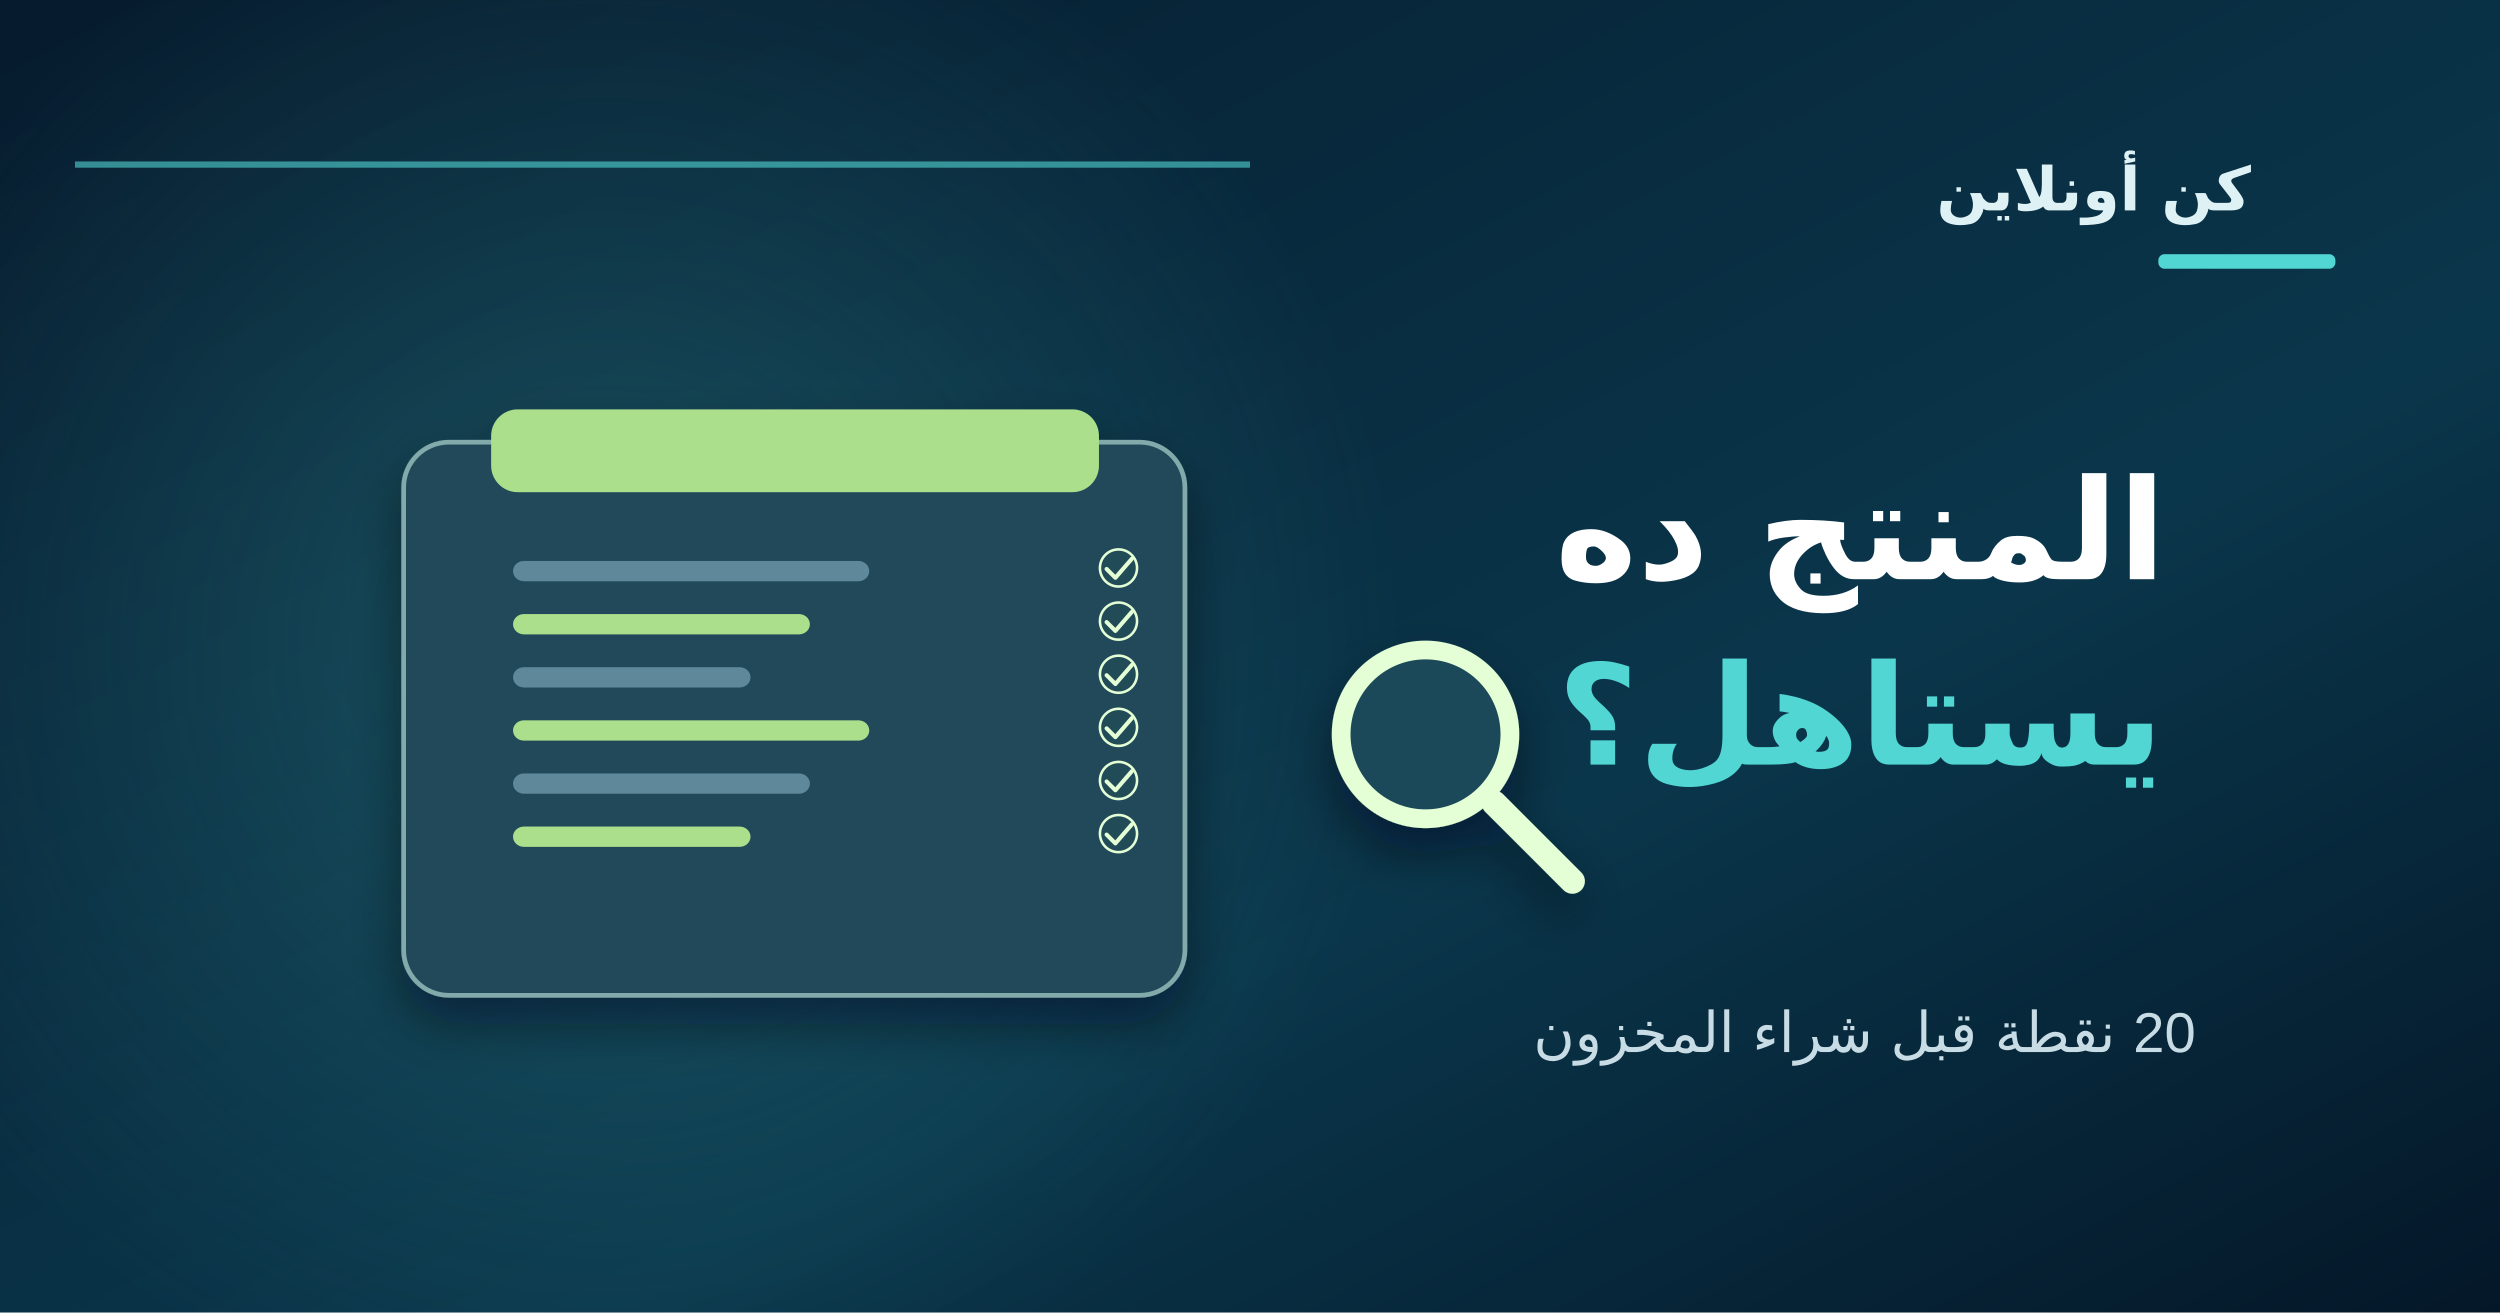
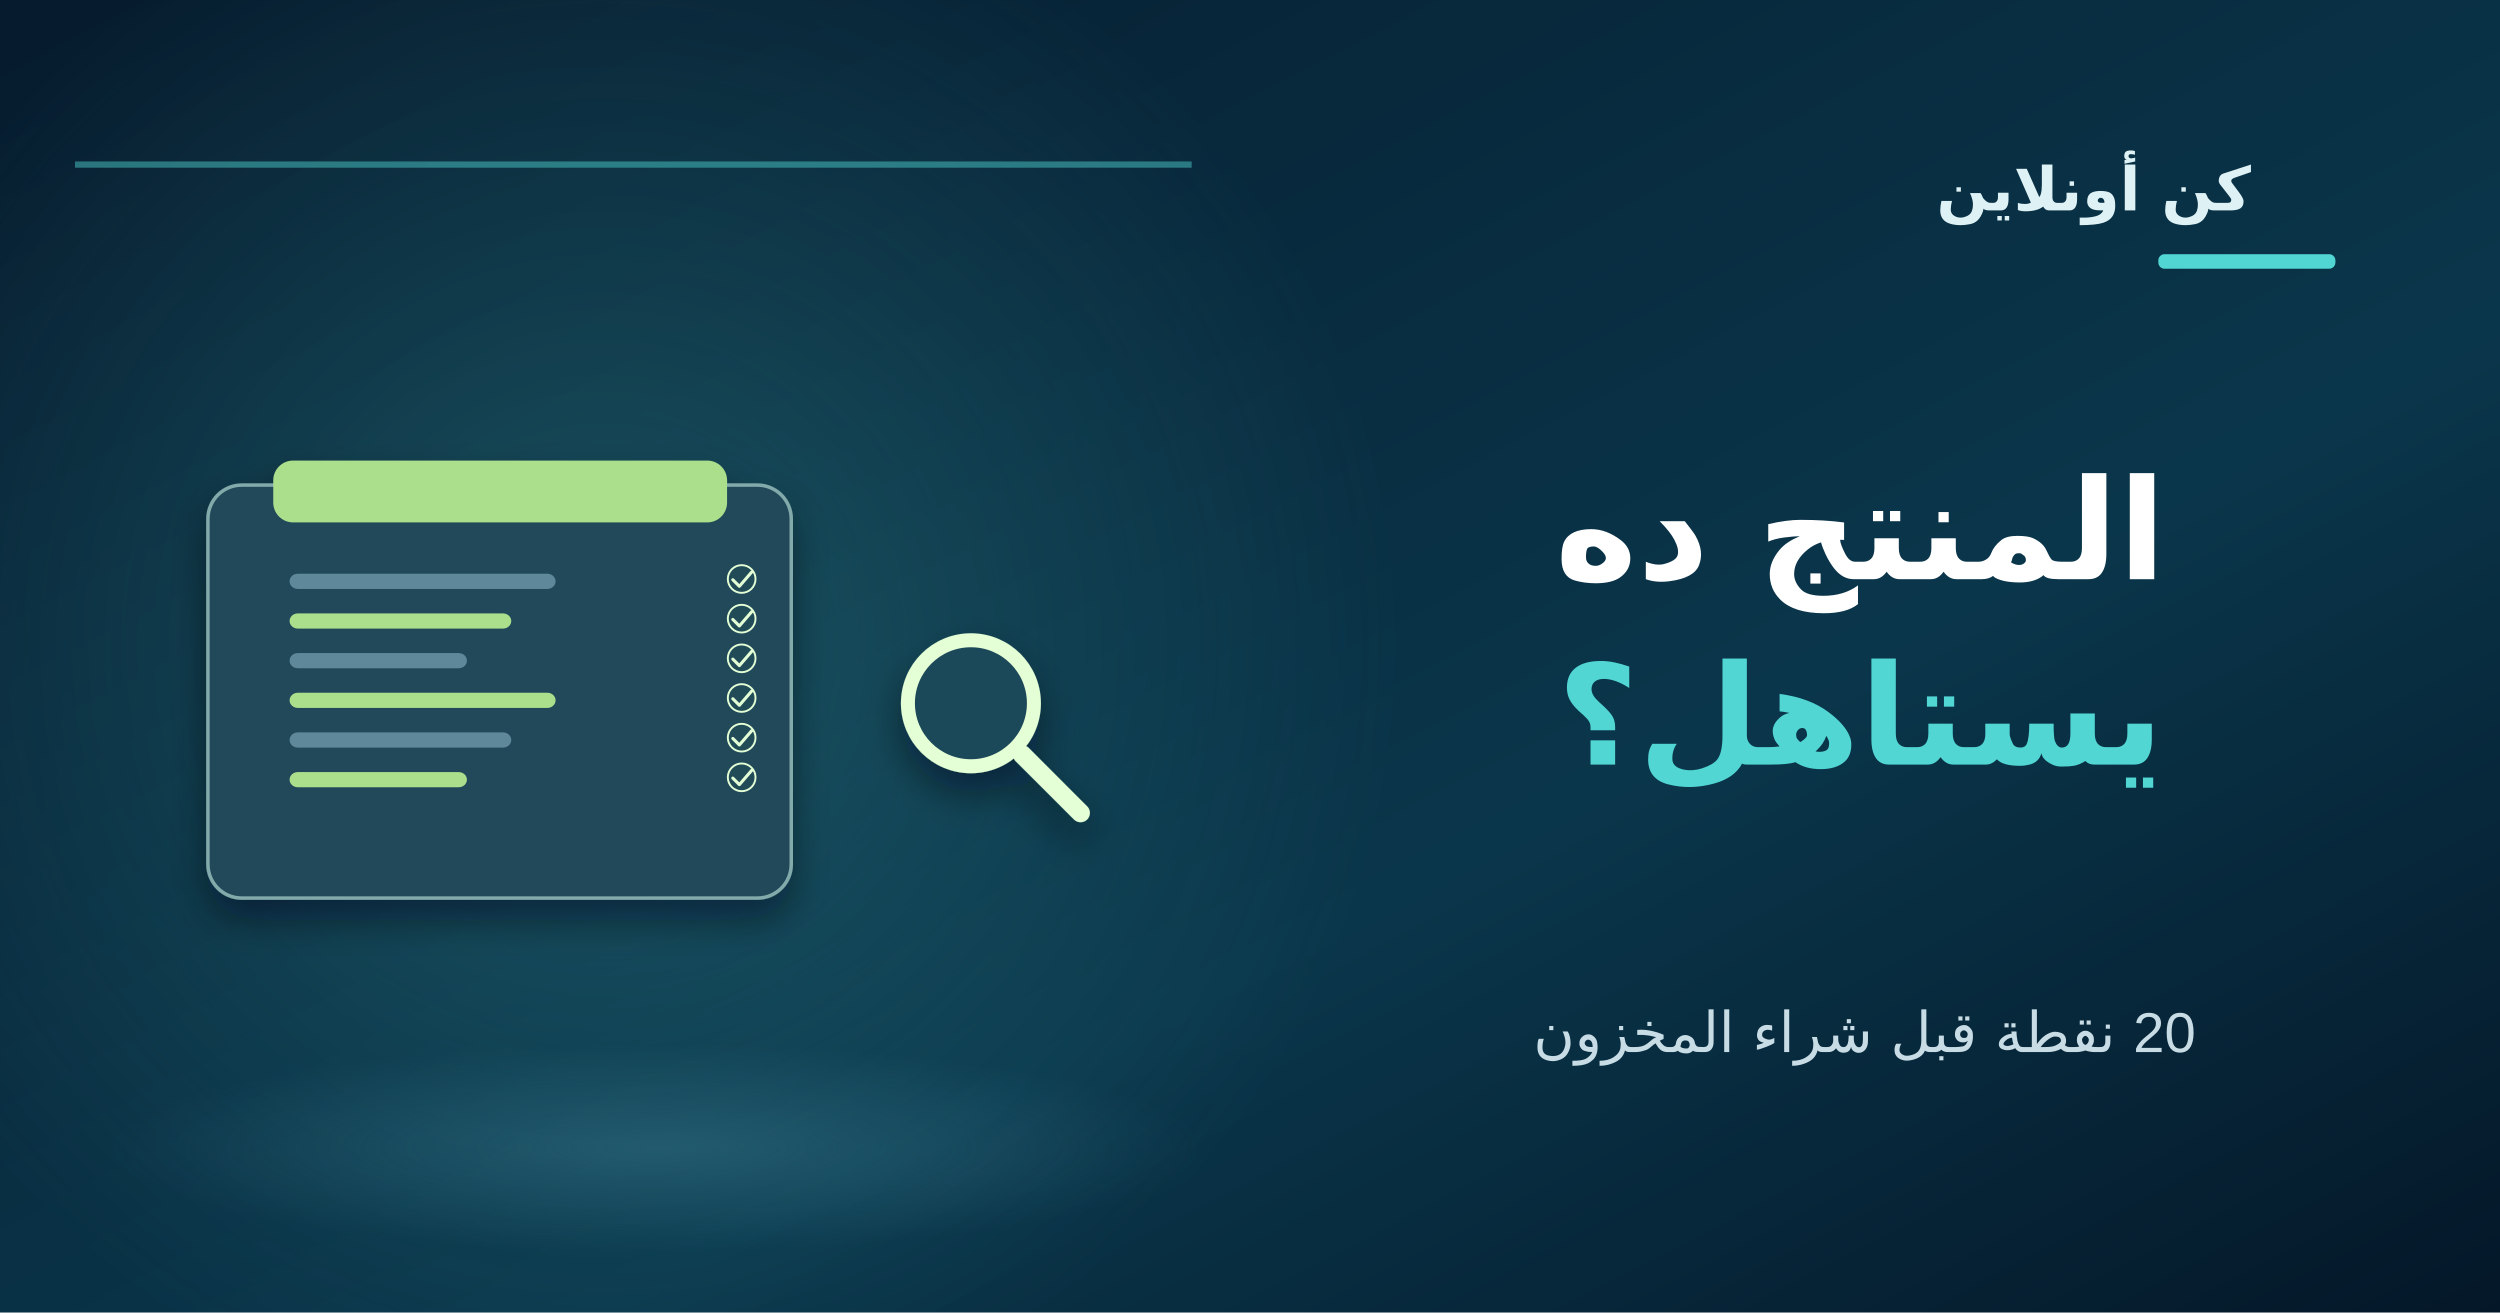
<svg xmlns="http://www.w3.org/2000/svg" width="1200" height="630" viewBox="0 0 1200 630" role="img" aria-labelledby="title desc">
  <defs>
    <linearGradient id="bg" x1="0" y1="0" x2="1" y2="1">
      <stop stop-color="#061b2d" />
      <stop offset=".62" stop-color="#0a364b" />
      <stop offset="1" stop-color="#041728" />
    </linearGradient>
    <radialGradient id="glow">
      <stop stop-color="#51d6d3" stop-opacity=".23" />
      <stop offset="1" stop-color="#51d6d3" stop-opacity="0" />
    </radialGradient>
    <linearGradient id="glass" x1="0" y1="0" x2="1" y2="1">
      <stop stop-color="#2b6675" />
      <stop offset="1" stop-color="#15384b" />
    </linearGradient>
    <filter id="drop" x="-30%" y="-30%" width="170%" height="170%">
      <feDropShadow dx="0" dy="17" stdDeviation="16" flood-color="#010e19" flood-opacity=".45" />
    </filter>
+     <clipPath id="artStage">
+       <rect x="15" y="105" width="614" height="440" rx="12" />
+     </clipPath>
+     <radialGradient id="floor">
+       <stop stop-color="#3a798d" stop-opacity=".45" />
+       <stop offset="1" stop-color="#3a798d" stop-opacity="0" />
+     </radialGradient>
  </defs>
  <rect width="1200" height="630" fill="url(#bg)" />
  <circle cx="290" cy="310" r="381" fill="url(#glow)" />
-   <path d="M36 79H600" stroke="#51d6d3" stroke-width="3" opacity=".6" />
-   <g id="topic-art" filter="url(#drop)" transform="translate(40 108) scale(.75)">
-     <rect x="205" y="139" width="500" height="354" rx="29" fill="#20495a" stroke="#83aaab" stroke-width="3" />
-     <rect x="261" y="118" width="389" height="53" rx="17" fill="#acdf8b" stroke="none" stroke-width="0" />
-     <rect x="275" y="215" width="228" height="13" rx="7" fill="#5f899b" stroke="none" stroke-width="0" />
-     <rect x="275" y="249" width="190" height="13" rx="7" fill="#acdf8b" stroke="none" stroke-width="0" />
-     <rect x="275" y="283" width="152" height="13" rx="7" fill="#5f899b" stroke="none" stroke-width="0" />
-     <rect x="275" y="317" width="228" height="13" rx="7" fill="#acdf8b" stroke="none" stroke-width="0" />
-     <rect x="275" y="351" width="190" height="13" rx="7" fill="#5f899b" stroke="none" stroke-width="0" />
-     <rect x="275" y="385" width="152" height="13" rx="7" fill="#acdf8b" stroke="none" stroke-width="0" />
-     <g transform="translate(646 203) scale(0.33)">
-       <circle cx="50" cy="50" r="36" fill="#214b58" stroke="#e4ffd5" stroke-width="5" />
-       <path d="M27 52L44 69L76 32" fill="none" stroke="#e4ffd5" stroke-width="8" stroke-linecap="round" stroke-linejoin="round" />
-     </g>
-     <g transform="translate(646 237) scale(0.33)">
-       <circle cx="50" cy="50" r="36" fill="#214b58" stroke="#e4ffd5" stroke-width="5" />
-       <path d="M27 52L44 69L76 32" fill="none" stroke="#e4ffd5" stroke-width="8" stroke-linecap="round" stroke-linejoin="round" />
-     </g>
-     <g transform="translate(646 271) scale(0.33)">
-       <circle cx="50" cy="50" r="36" fill="#214b58" stroke="#e4ffd5" stroke-width="5" />
-       <path d="M27 52L44 69L76 32" fill="none" stroke="#e4ffd5" stroke-width="8" stroke-linecap="round" stroke-linejoin="round" />
-     </g>
-     <g transform="translate(646 305) scale(0.33)">
-       <circle cx="50" cy="50" r="36" fill="#214b58" stroke="#e4ffd5" stroke-width="5" />
-       <path d="M27 52L44 69L76 32" fill="none" stroke="#e4ffd5" stroke-width="8" stroke-linecap="round" stroke-linejoin="round" />
-     </g>
-     <g transform="translate(646 339) scale(0.33)">
-       <circle cx="50" cy="50" r="36" fill="#214b58" stroke="#e4ffd5" stroke-width="5" />
-       <path d="M27 52L44 69L76 32" fill="none" stroke="#e4ffd5" stroke-width="8" stroke-linecap="round" stroke-linejoin="round" />
-     </g>
-     <g transform="translate(646 373) scale(0.33)">
-       <circle cx="50" cy="50" r="36" fill="#214b58" stroke="#e4ffd5" stroke-width="5" />
-       <path d="M27 52L44 69L76 32" fill="none" stroke="#e4ffd5" stroke-width="8" stroke-linecap="round" stroke-linejoin="round" />
-     </g>
-     <g transform="translate(773 238) scale(2)">
-       <circle cx="43" cy="44" r="27" fill="#1d485a" stroke="#e4ffd5" stroke-width="6" />
-       <path d="M65 66L90 91" fill="none" stroke="#e4ffd5" stroke-width="8" stroke-linecap="round" stroke-linejoin="round" />
+   <ellipse cx="315" cy="551" rx="260" ry="50" fill="url(#floor)" />
+   <path d="M36 79H572" stroke="#51d6d3" stroke-width="3" opacity=".46" />
+   <g clip-path="url(#artStage)">
+     <g id="topic-art" filter="url(#drop)" transform="translate(-15 155) scale(.56)">
+       <rect x="205" y="139" width="500" height="354" rx="29" fill="#20495a" stroke="#83aaab" stroke-width="3" />
+       <rect x="261" y="118" width="389" height="53" rx="17" fill="#acdf8b" stroke="none" stroke-width="0" />
+       <rect x="275" y="215" width="228" height="13" rx="7" fill="#5f899b" stroke="none" stroke-width="0" />
+       <rect x="275" y="249" width="190" height="13" rx="7" fill="#acdf8b" stroke="none" stroke-width="0" />
+       <rect x="275" y="283" width="152" height="13" rx="7" fill="#5f899b" stroke="none" stroke-width="0" />
+       <rect x="275" y="317" width="228" height="13" rx="7" fill="#acdf8b" stroke="none" stroke-width="0" />
+       <rect x="275" y="351" width="190" height="13" rx="7" fill="#5f899b" stroke="none" stroke-width="0" />
+       <rect x="275" y="385" width="152" height="13" rx="7" fill="#acdf8b" stroke="none" stroke-width="0" />
+       <g transform="translate(646 203) scale(0.33)">
+         <circle cx="50" cy="50" r="36" fill="#214b58" stroke="#e4ffd5" stroke-width="5" />
+         <path d="M27 52L44 69L76 32" fill="none" stroke="#e4ffd5" stroke-width="8" stroke-linecap="round" stroke-linejoin="round" />
+       </g>
+       <g transform="translate(646 237) scale(0.33)">
+         <circle cx="50" cy="50" r="36" fill="#214b58" stroke="#e4ffd5" stroke-width="5" />
+         <path d="M27 52L44 69L76 32" fill="none" stroke="#e4ffd5" stroke-width="8" stroke-linecap="round" stroke-linejoin="round" />
+       </g>
+       <g transform="translate(646 271) scale(0.33)">
+         <circle cx="50" cy="50" r="36" fill="#214b58" stroke="#e4ffd5" stroke-width="5" />
+         <path d="M27 52L44 69L76 32" fill="none" stroke="#e4ffd5" stroke-width="8" stroke-linecap="round" stroke-linejoin="round" />
+       </g>
+       <g transform="translate(646 305) scale(0.33)">
+         <circle cx="50" cy="50" r="36" fill="#214b58" stroke="#e4ffd5" stroke-width="5" />
+         <path d="M27 52L44 69L76 32" fill="none" stroke="#e4ffd5" stroke-width="8" stroke-linecap="round" stroke-linejoin="round" />
+       </g>
+       <g transform="translate(646 339) scale(0.33)">
+         <circle cx="50" cy="50" r="36" fill="#214b58" stroke="#e4ffd5" stroke-width="5" />
+         <path d="M27 52L44 69L76 32" fill="none" stroke="#e4ffd5" stroke-width="8" stroke-linecap="round" stroke-linejoin="round" />
+       </g>
+       <g transform="translate(646 373) scale(0.33)">
+         <circle cx="50" cy="50" r="36" fill="#214b58" stroke="#e4ffd5" stroke-width="5" />
+         <path d="M27 52L44 69L76 32" fill="none" stroke="#e4ffd5" stroke-width="8" stroke-linecap="round" stroke-linejoin="round" />
+       </g>
+       <g transform="translate(773 238) scale(2)">
+         <circle cx="43" cy="44" r="27" fill="#1d485a" stroke="#e4ffd5" stroke-width="6" />
+         <path d="M65 66L90 91" fill="none" stroke="#e4ffd5" stroke-width="8" stroke-linecap="round" stroke-linejoin="round" />
+       </g>
    </g>
  </g>
  <text x="1005" y="101" direction="rtl" text-anchor="middle" font-family="Cairo,Tajawal,Segoe UI,Arial,sans-serif" font-size="29" font-weight="700" fill="#def2f5">كن أونلاين</text>
  <rect x="1036" y="122" width="85" height="7" rx="3" fill="#51d6d3" />
  <g id="hook">
    <text x="893" y="278" direction="rtl" unicode-bidi="plaintext" text-anchor="middle" font-family="Cairo,Tajawal,Segoe UI,Arial,sans-serif" font-size="67" font-weight="900" fill="#ffffff">المنتج ده</text>
    <text x="893" y="367" direction="rtl" unicode-bidi="plaintext" text-anchor="middle" font-family="Cairo,Tajawal,Segoe UI,Arial,sans-serif" font-size="67" font-weight="900" fill="#51d6d3">يستاهل؟</text>
  </g>
  <text x="895" y="505" direction="rtl" text-anchor="middle" font-family="Cairo,Tajawal,Segoe UI,Arial,sans-serif" font-size="27" fill="#c8dce5">20 نقطة قبل شراء المخزون</text>
</svg>
